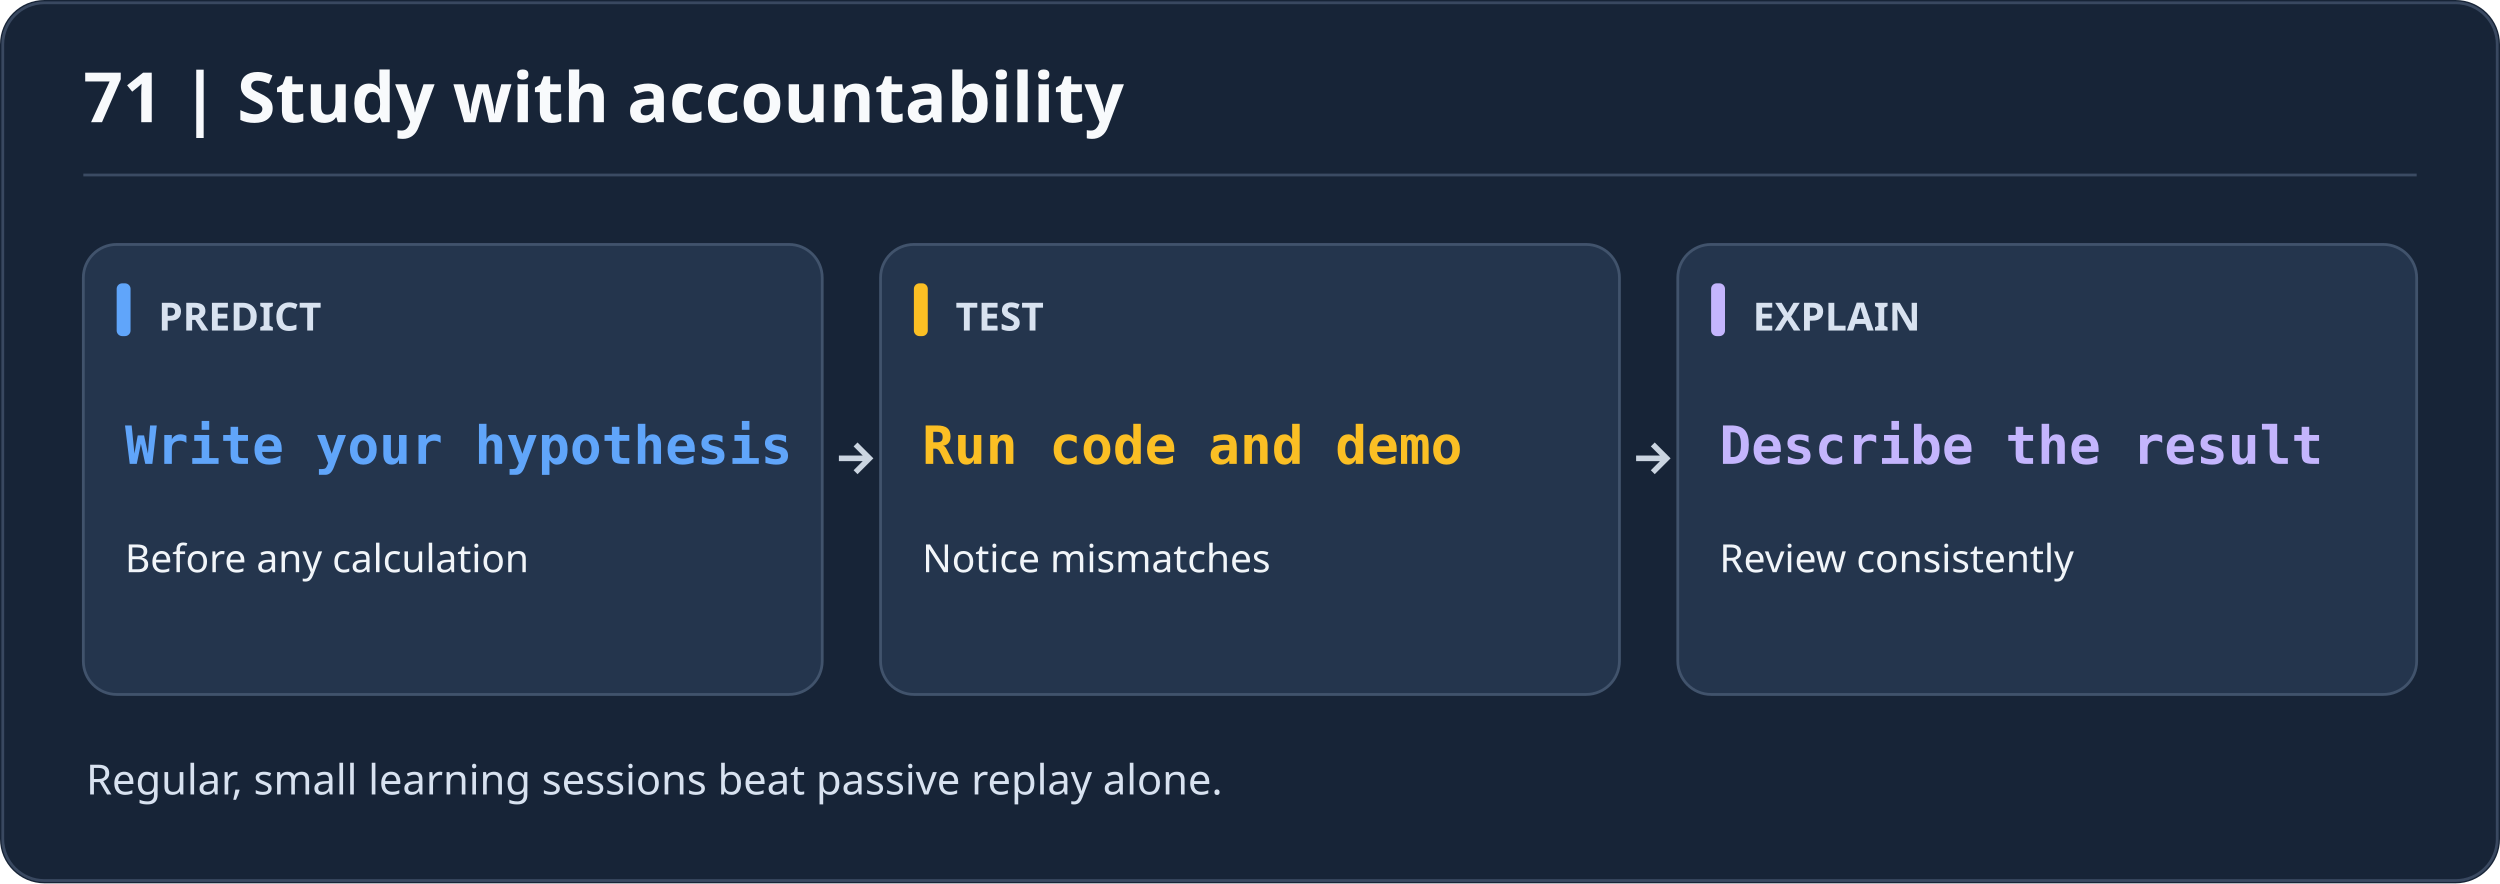
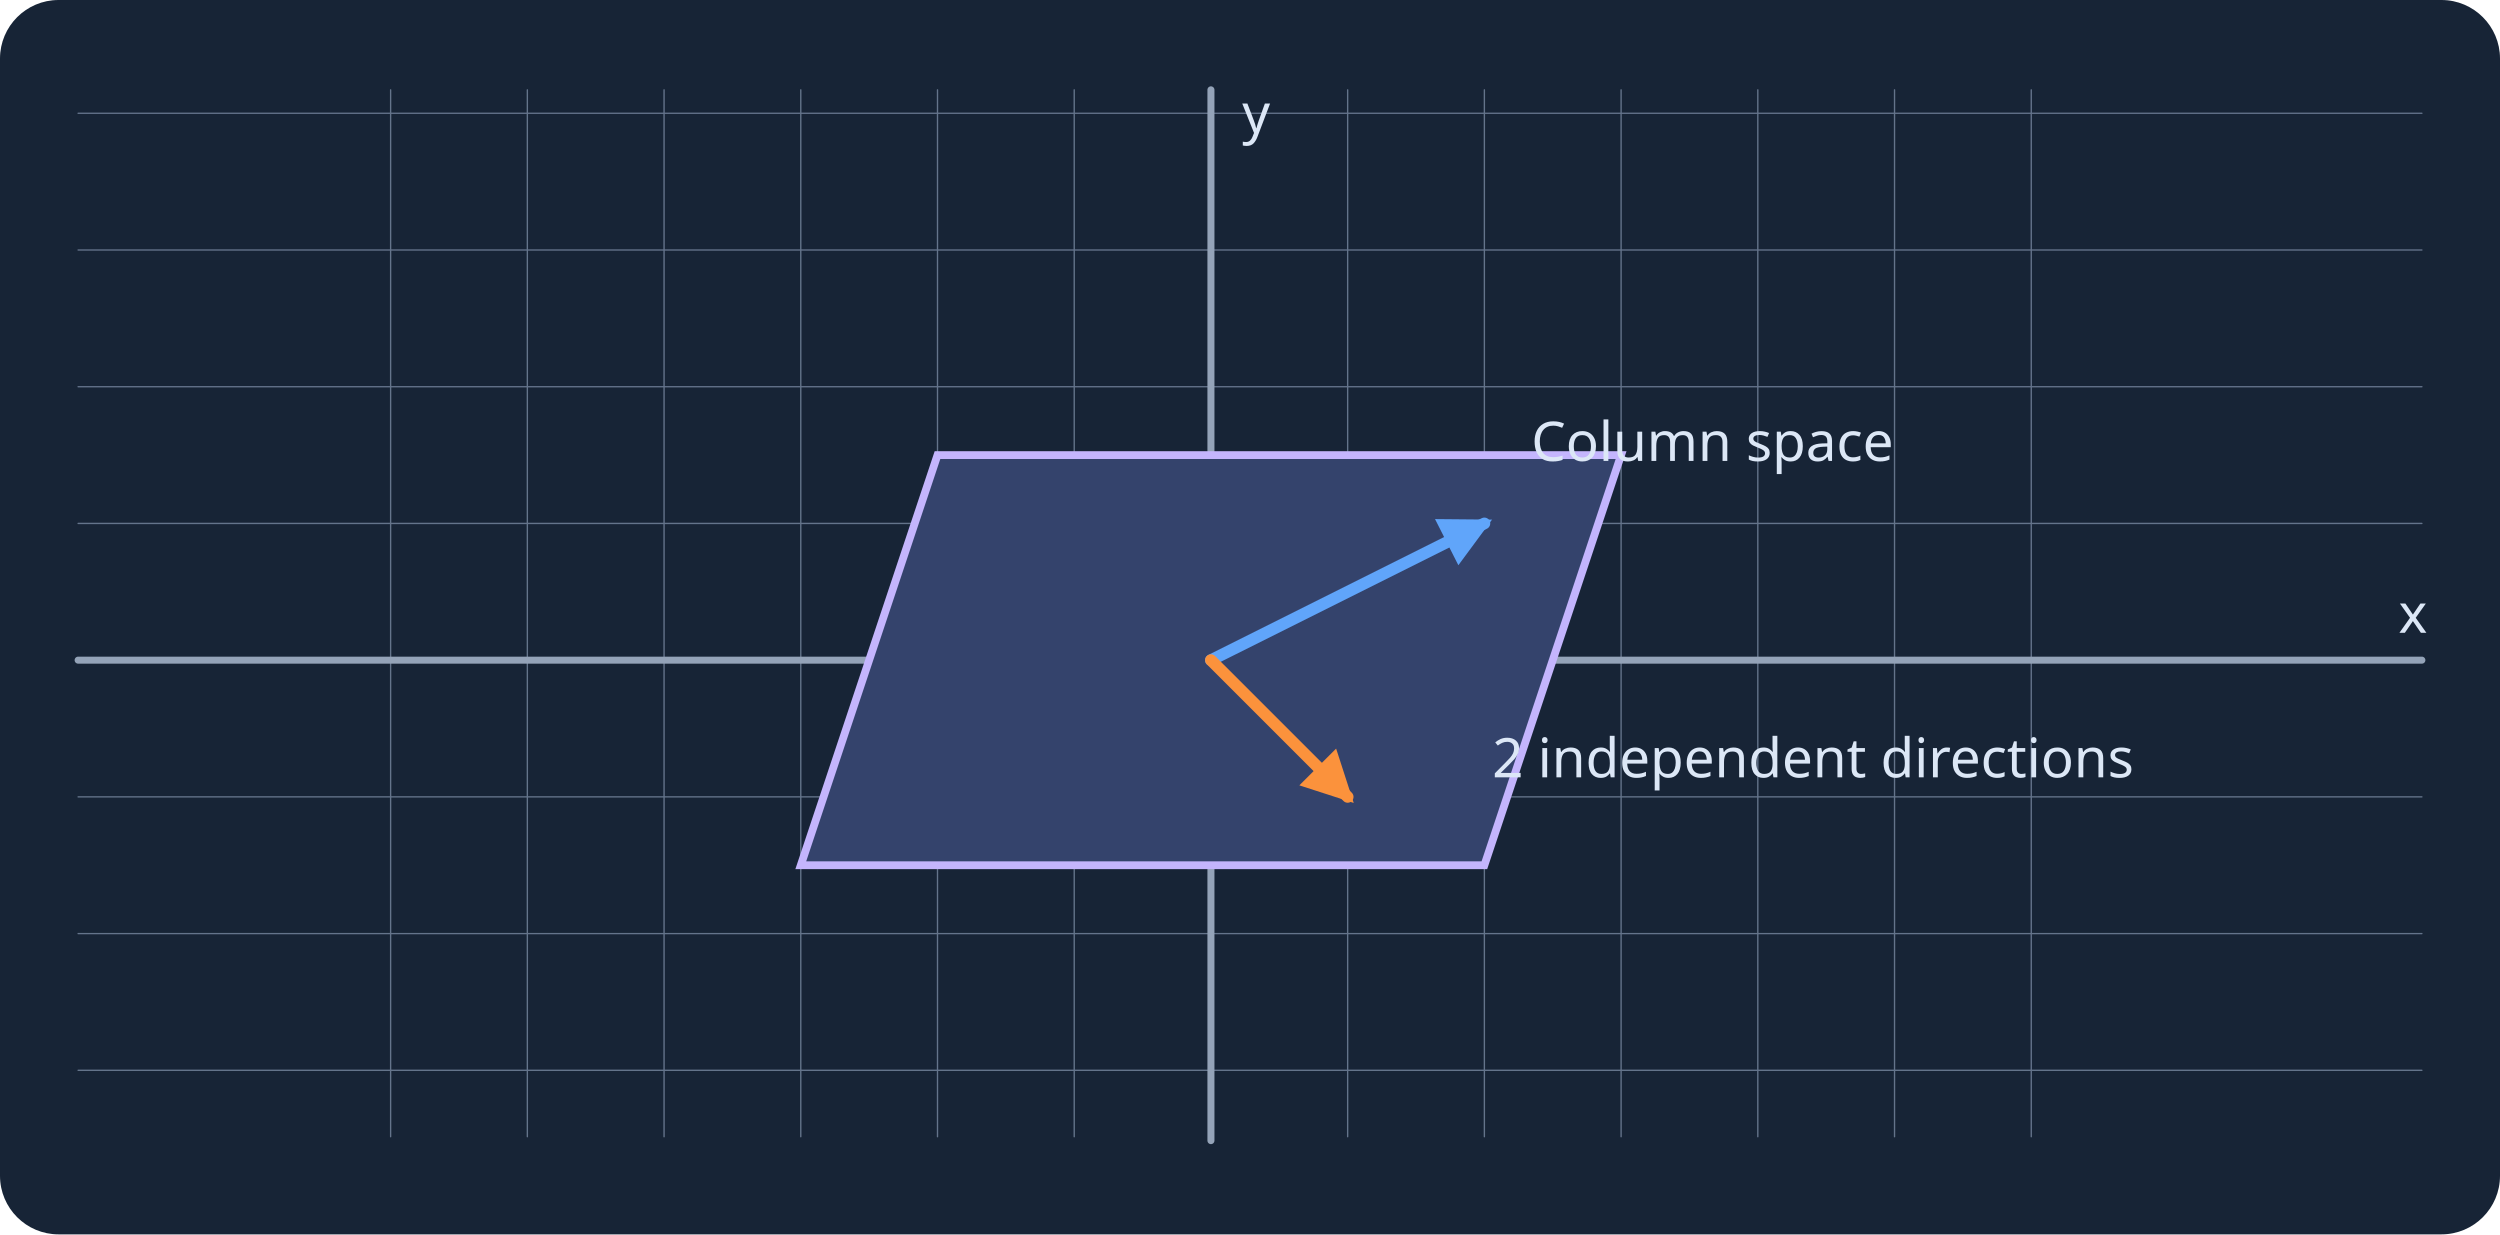
- <svg xmlns="http://www.w3.org/2000/svg" width="900" height="318" viewBox="0 0 900 318" role="img" aria-labelledby="t d">
-   <rect width="900" height="318" rx="16" fill="#172437" />
-   <rect x="1" y="1" width="898" height="316" rx="15" fill="none" stroke="#394860" />
-   <text x="30" y="44" fill="#F8FAFC" font-family="system-ui,sans-serif" font-weight="700" font-size="25">71 | Study with accountability</text>
-   <path d="M30 63 H870" stroke="#3B4B63" stroke-width="1" />
-   <rect x="30" y="88" width="266" height="162" rx="12" fill="#24354D" stroke="#41536C" />
-   <rect x="42" y="102" width="5" height="19" rx="2" fill="#60A5FA" />
-   <text x="57" y="119" fill="#D8E2F0" font-family="system-ui,sans-serif" font-size="14" font-weight="650">PREDICT</text>
-   <text x="45" y="167" fill="#60A5FA" font-family="ui-monospace,monospace" font-size="19" font-weight="700">Write your hypothesis</text>
-   <text x="45" y="206" fill="#F1F5F9" font-family="system-ui,sans-serif" font-size="14">Before any calculation</text>
-   <path d="M302 165 l10 0 m-4 -5 l5 5 l-5 5" stroke="#CBD5E1" fill="none" stroke-width="2" />
-   <rect x="317" y="88" width="266" height="162" rx="12" fill="#24354D" stroke="#41536C" />
-   <rect x="329" y="102" width="5" height="19" rx="2" fill="#FBBF24" />
-   <text x="344" y="119" fill="#D8E2F0" font-family="system-ui,sans-serif" font-size="14" font-weight="650">TEST</text>
-   <text x="332" y="167" fill="#FBBF24" font-family="ui-monospace,monospace" font-size="19" font-weight="700">Run code and demo</text>
-   <text x="332" y="206" fill="#F1F5F9" font-family="system-ui,sans-serif" font-size="14">Notice mismatches</text>
-   <path d="M589 165 l10 0 m-4 -5 l5 5 l-5 5" stroke="#CBD5E1" fill="none" stroke-width="2" />
-   <rect x="604" y="88" width="266" height="162" rx="12" fill="#24354D" stroke="#41536C" />
-   <rect x="616" y="102" width="5" height="19" rx="2" fill="#C4B5FD" />
-   <text x="631" y="119" fill="#D8E2F0" font-family="system-ui,sans-serif" font-size="14" font-weight="650">EXPLAIN</text>
-   <text x="619" y="167" fill="#C4B5FD" font-family="ui-monospace,monospace" font-size="19" font-weight="700">Describe the result</text>
-   <text x="619" y="206" fill="#F1F5F9" font-family="system-ui,sans-serif" font-size="14">Review consistently</text>
-   <text x="31" y="286" fill="#D8E2F0" font-family="system-ui,sans-serif" font-size="15">Regular, small learning sessions beat passive replay alone.</text>
+ <svg xmlns="http://www.w3.org/2000/svg" viewBox="0 0 640 316" role="img" aria-label="spaces mathematics graph">
+   <rect width="640" height="316" rx="15" fill="#172436" />
+   <line x1="100.00" y1="23.00" x2="100.00" y2="291.00" stroke="#64748b" stroke-width="0.35" stroke-linecap="round" />
+   <line x1="135.00" y1="23.00" x2="135.00" y2="291.00" stroke="#64748b" stroke-width="0.35" stroke-linecap="round" />
+   <line x1="170.00" y1="23.00" x2="170.00" y2="291.00" stroke="#64748b" stroke-width="0.35" stroke-linecap="round" />
+   <line x1="205.00" y1="23.00" x2="205.00" y2="291.00" stroke="#64748b" stroke-width="0.35" stroke-linecap="round" />
+   <line x1="240.00" y1="23.00" x2="240.00" y2="291.00" stroke="#64748b" stroke-width="0.35" stroke-linecap="round" />
+   <line x1="275.00" y1="23.00" x2="275.00" y2="291.00" stroke="#64748b" stroke-width="0.35" stroke-linecap="round" />
+   <line x1="310.00" y1="23.00" x2="310.00" y2="291.00" stroke="#64748b" stroke-width="0.35" stroke-linecap="round" />
+   <line x1="345.00" y1="23.00" x2="345.00" y2="291.00" stroke="#64748b" stroke-width="0.35" stroke-linecap="round" />
+   <line x1="380.00" y1="23.00" x2="380.00" y2="291.00" stroke="#64748b" stroke-width="0.35" stroke-linecap="round" />
+   <line x1="415.00" y1="23.00" x2="415.00" y2="291.00" stroke="#64748b" stroke-width="0.35" stroke-linecap="round" />
+   <line x1="450.00" y1="23.00" x2="450.00" y2="291.00" stroke="#64748b" stroke-width="0.35" stroke-linecap="round" />
+   <line x1="485.00" y1="23.00" x2="485.00" y2="291.00" stroke="#64748b" stroke-width="0.35" stroke-linecap="round" />
+   <line x1="520.00" y1="23.00" x2="520.00" y2="291.00" stroke="#64748b" stroke-width="0.35" stroke-linecap="round" />
+   <line x1="20.00" y1="29.00" x2="620.00" y2="29.00" stroke="#64748b" stroke-width="0.35" stroke-linecap="round" />
+   <line x1="20.00" y1="64.00" x2="620.00" y2="64.00" stroke="#64748b" stroke-width="0.35" stroke-linecap="round" />
+   <line x1="20.00" y1="99.00" x2="620.00" y2="99.00" stroke="#64748b" stroke-width="0.35" stroke-linecap="round" />
+   <line x1="20.00" y1="134.00" x2="620.00" y2="134.00" stroke="#64748b" stroke-width="0.35" stroke-linecap="round" />
+   <line x1="20.00" y1="169.00" x2="620.00" y2="169.00" stroke="#64748b" stroke-width="0.35" stroke-linecap="round" />
+   <line x1="20.00" y1="204.00" x2="620.00" y2="204.00" stroke="#64748b" stroke-width="0.35" stroke-linecap="round" />
+   <line x1="20.00" y1="239.00" x2="620.00" y2="239.00" stroke="#64748b" stroke-width="0.35" stroke-linecap="round" />
+   <line x1="20.00" y1="274.00" x2="620.00" y2="274.00" stroke="#64748b" stroke-width="0.35" stroke-linecap="round" />
+   <line x1="20.00" y1="169.00" x2="620.00" y2="169.00" stroke="#94a3b8" stroke-width="1.8" stroke-linecap="round" />
+   <line x1="310.00" y1="23.00" x2="310.00" y2="292.00" stroke="#94a3b8" stroke-width="1.8" stroke-linecap="round" />
+   <text x="614.0" y="162.0" font-family="system-ui,sans-serif" font-size="14" font-weight="400" fill="#dce7f6">x</text>
+   <text x="318.0" y="34.0" font-family="system-ui,sans-serif" font-size="14" font-weight="400" fill="#dce7f6">y</text>
+   <polygon points="205.0,221.5 380.0,221.5 415.0,116.5 240.0,116.5" fill="#34436c" stroke="#c4b5fd" stroke-width="2" />
+   <line x1="310.00" y1="169.00" x2="380.00" y2="134.00" stroke="#60a5fa" stroke-width="3" stroke-linecap="round" />
+   <polygon points="373.5,142.8 380.0,134.0 369.0,133.9" fill="#60a5fa" stroke="#60a5fa" stroke-width="2" />
+   <line x1="310.00" y1="169.00" x2="345.00" y2="204.00" stroke="#fb923c" stroke-width="3" stroke-linecap="round" />
+   <polygon points="334.5,200.6 345.0,204.0 341.6,193.5" fill="#fb923c" stroke="#fb923c" stroke-width="2" />
+   <text x="392.0" y="118.0" font-family="system-ui,sans-serif" font-size="14" font-weight="400" fill="#dce7f6">Column space</text>
+   <text x="382.0" y="199.0" font-family="system-ui,sans-serif" font-size="14" font-weight="400" fill="#dce7f6">2 independent directions</text>
</svg>
